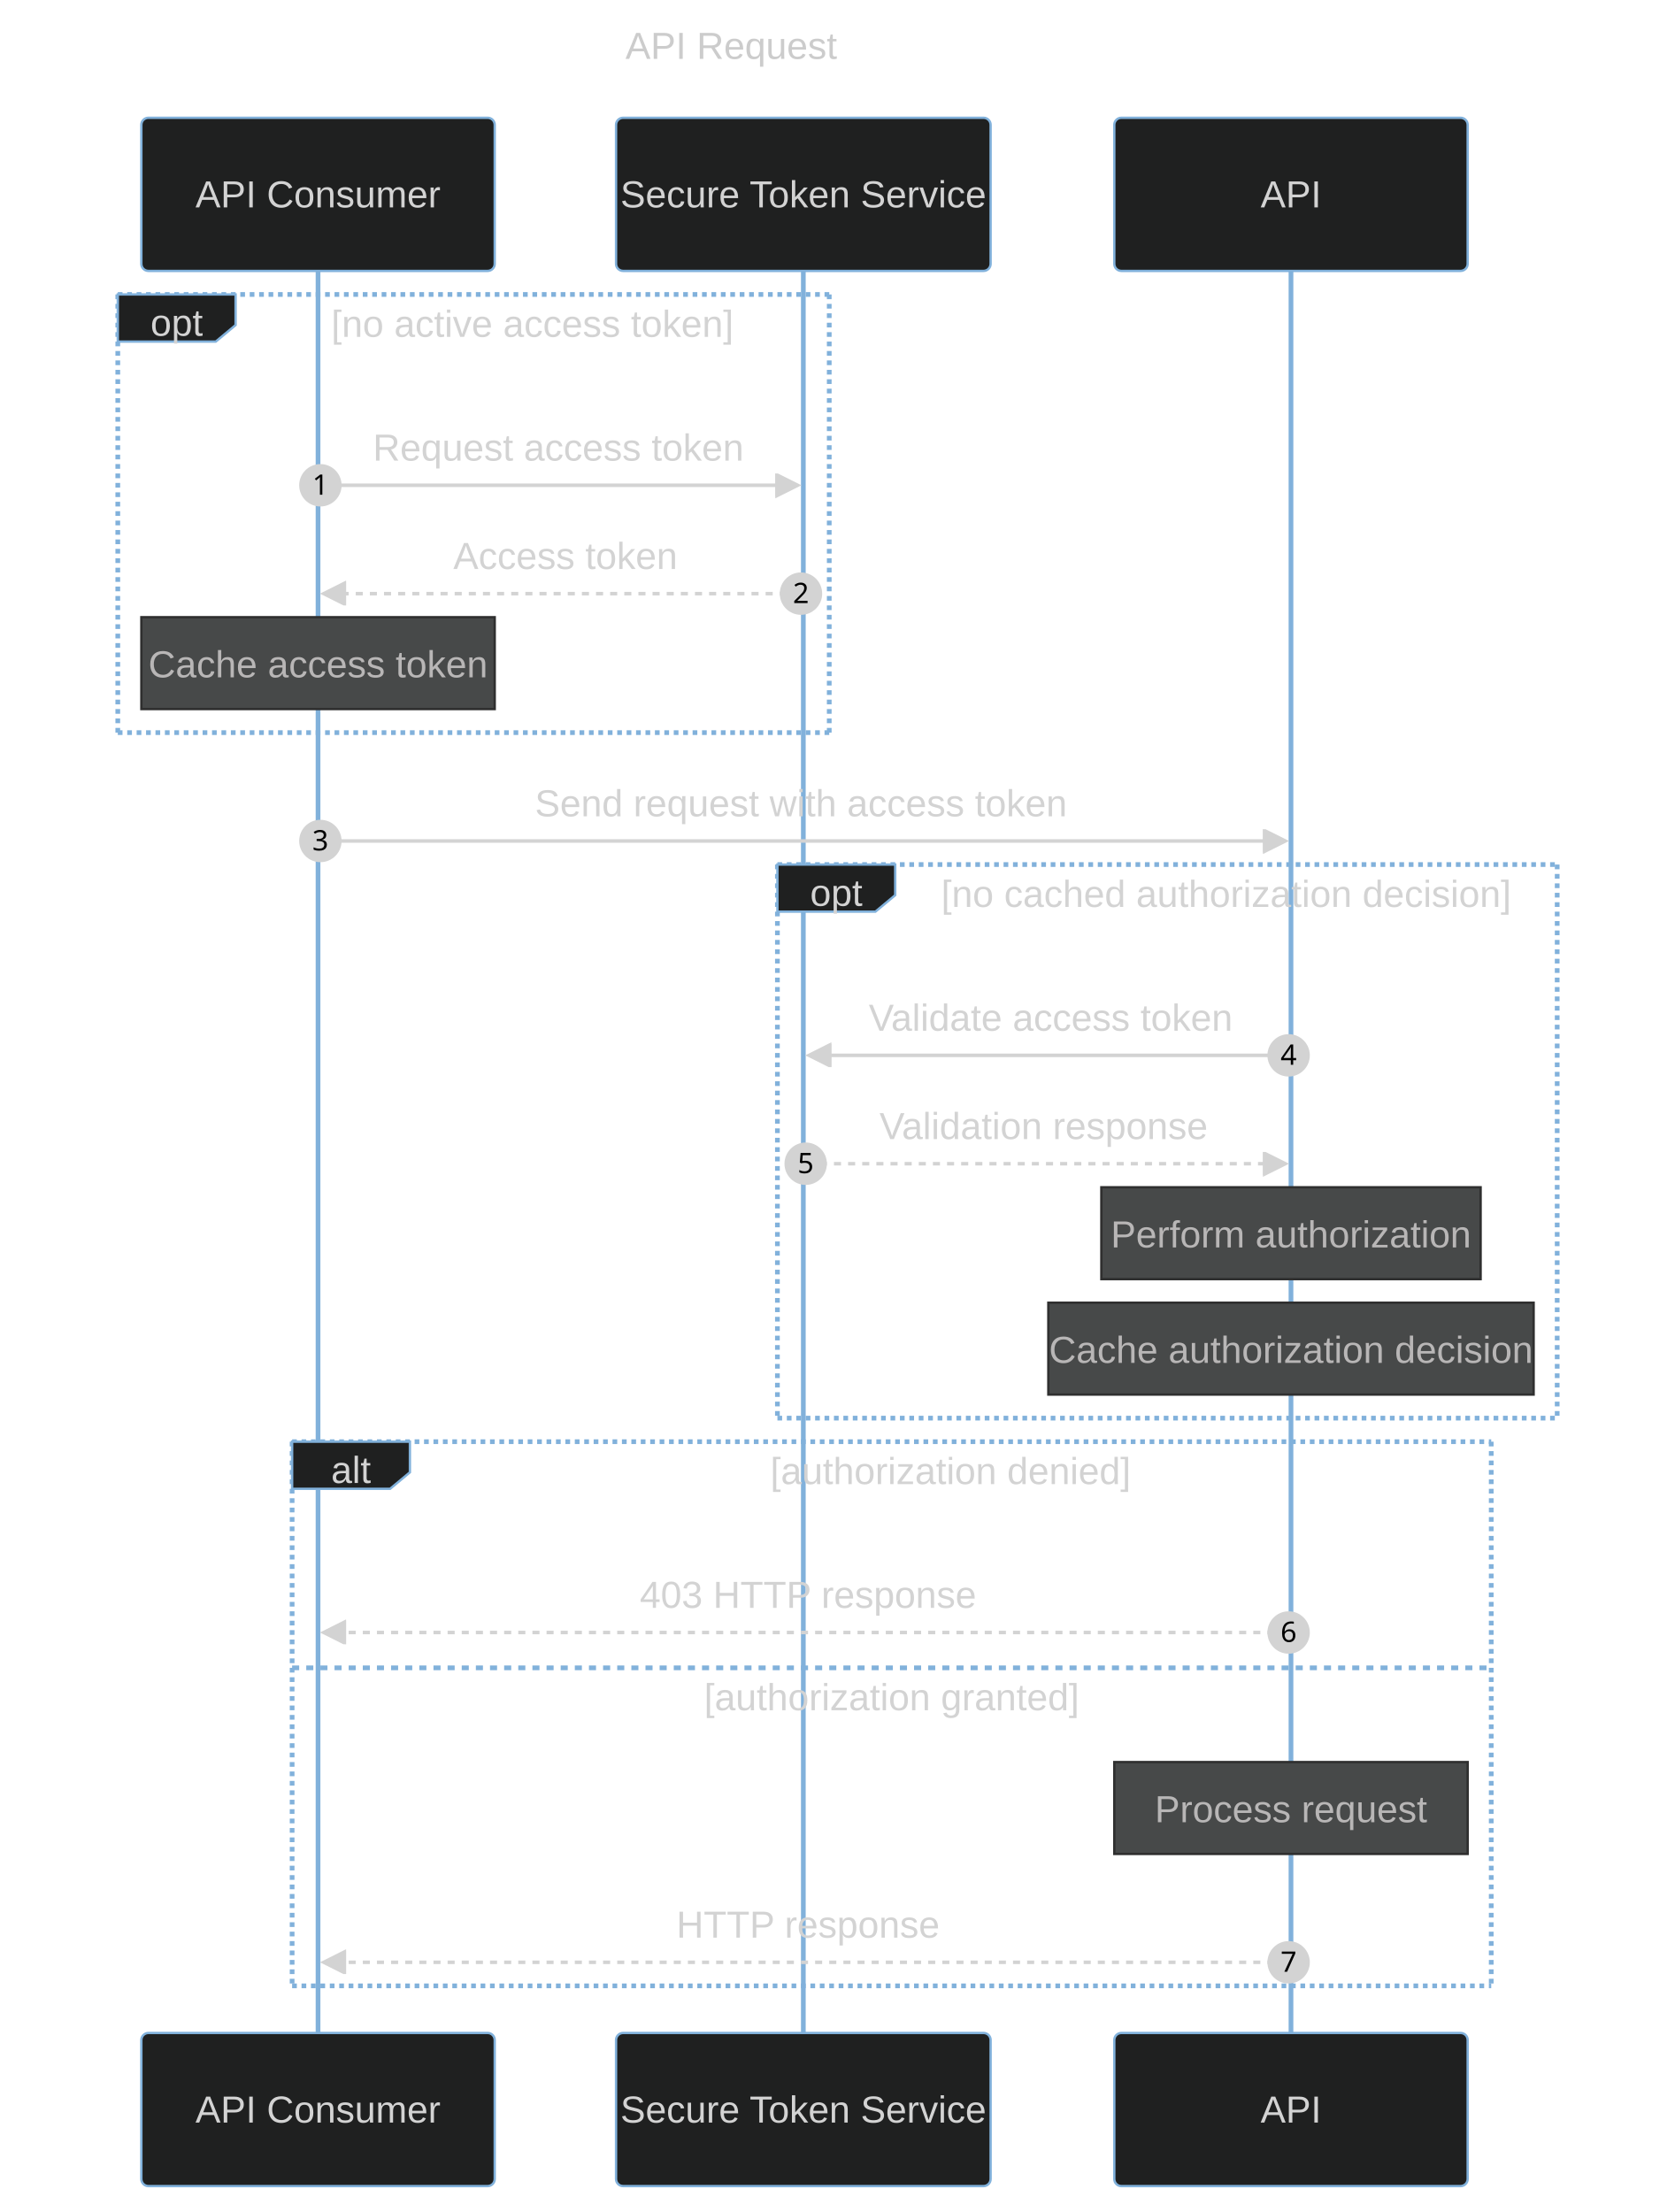
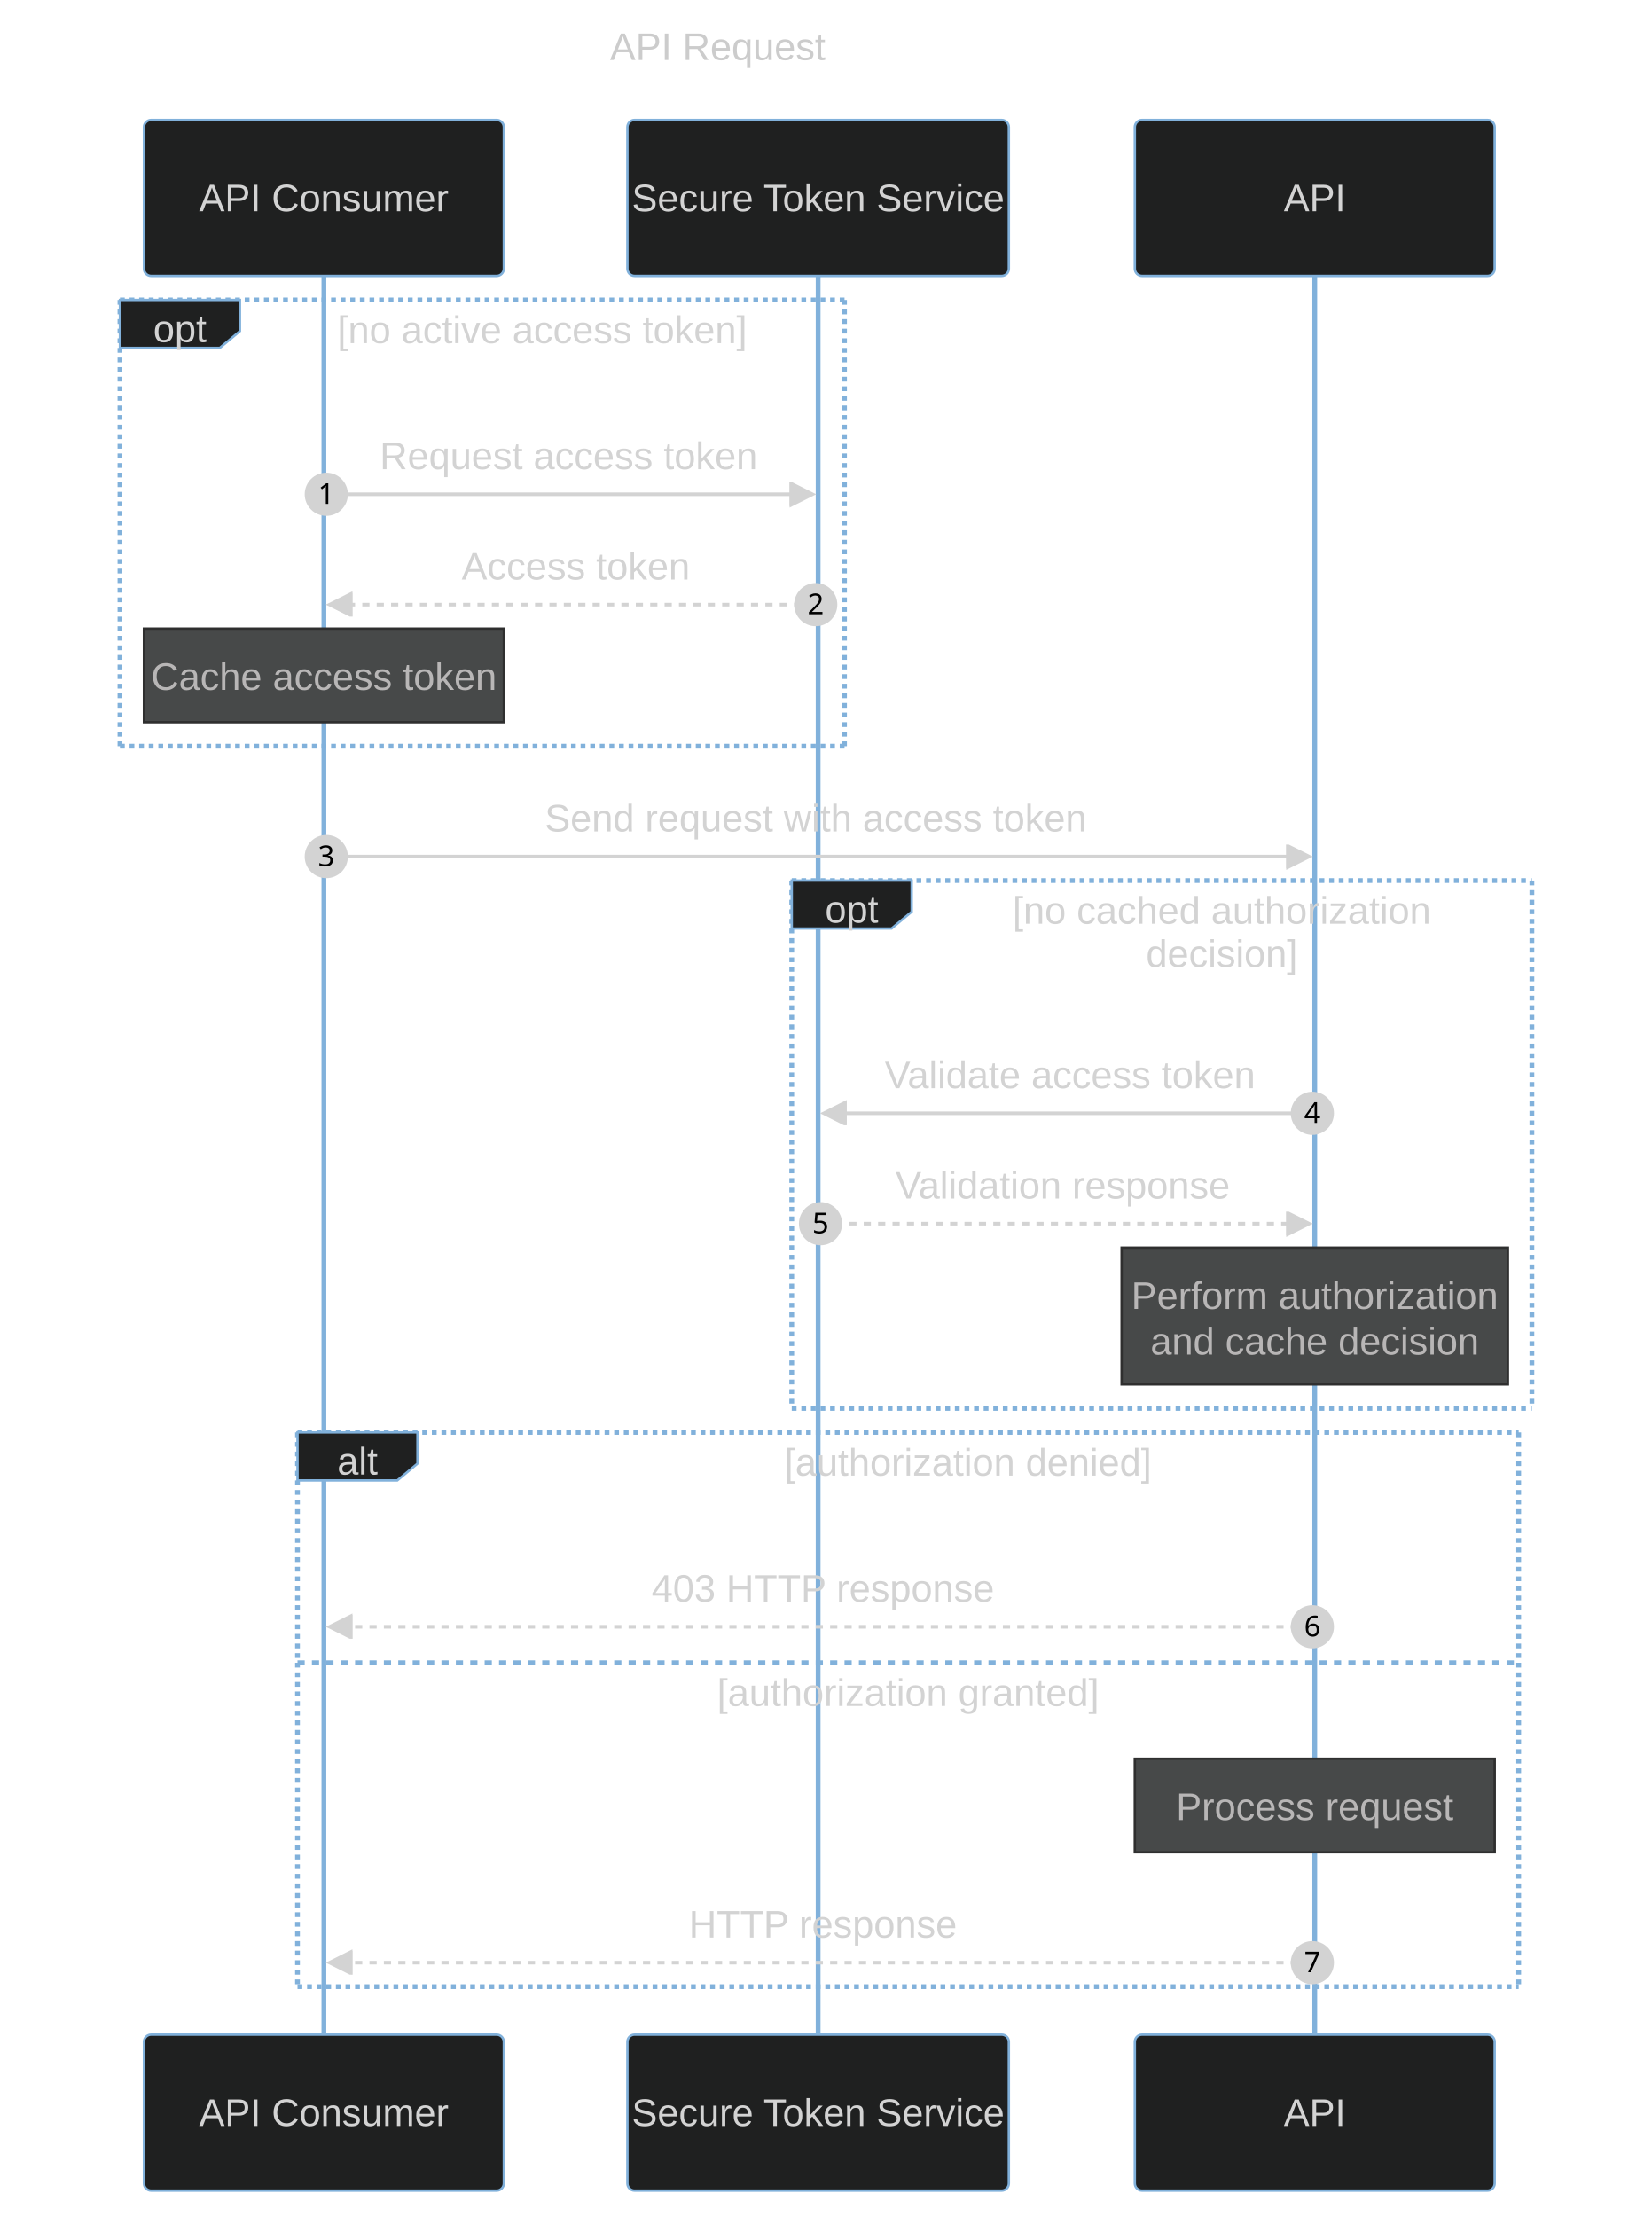
- <svg xmlns="http://www.w3.org/2000/svg" aria-roledescription="sequence" role="graphics-document document" viewBox="-60 -50 711 939" style="max-width: 711px; background-color: rgb(36, 36, 36);" width="100%" id="my-svg">
+ <svg xmlns="http://www.w3.org/2000/svg" aria-roledescription="sequence" role="graphics-document document" viewBox="-60 -50 688.5 924" style="max-width: 688.5px; background-color: rgb(36, 36, 36);" width="100%" id="my-svg">
  <g>
-     <rect class="actor" ry="3" rx="3" height="65" width="150" stroke="#666" fill="#eaeaea" y="813" x="413" />
-     <text style="text-anchor: middle; font-size: 16px; font-weight: 400;" class="actor" alignment-baseline="central" dominant-baseline="central" y="845.5" x="488">
+     <rect class="actor" ry="3" rx="3" height="65" width="150" stroke="#666" fill="#eaeaea" y="798" x="413" />
+     <text style="text-anchor: middle; font-size: 16px; font-weight: 400;" class="actor" alignment-baseline="central" dominant-baseline="central" y="830.5" x="488">
      <tspan dy="0" x="488">API</tspan>
    </text>
  </g>
  <g>
-     <rect class="actor" ry="3" rx="3" height="65" width="159" stroke="#666" fill="#eaeaea" y="813" x="201.5" />
-     <text style="text-anchor: middle; font-size: 16px; font-weight: 400;" class="actor" alignment-baseline="central" dominant-baseline="central" y="845.5" x="281">
+     <rect class="actor" ry="3" rx="3" height="65" width="159" stroke="#666" fill="#eaeaea" y="798" x="201.5" />
+     <text style="text-anchor: middle; font-size: 16px; font-weight: 400;" class="actor" alignment-baseline="central" dominant-baseline="central" y="830.5" x="281">
      <tspan dy="0" x="281">Secure Token Service</tspan>
    </text>
  </g>
  <g>
-     <rect class="actor" ry="3" rx="3" height="65" width="150" stroke="#666" fill="#eaeaea" y="813" x="0" />
-     <text style="text-anchor: middle; font-size: 16px; font-weight: 400;" class="actor" alignment-baseline="central" dominant-baseline="central" y="845.5" x="75">
+     <rect class="actor" ry="3" rx="3" height="65" width="150" stroke="#666" fill="#eaeaea" y="798" x="0" />
+     <text style="text-anchor: middle; font-size: 16px; font-weight: 400;" class="actor" alignment-baseline="central" dominant-baseline="central" y="830.5" x="75">
      <tspan dy="0" x="75">API Consumer</tspan>
    </text>
  </g>
  <g>
-     <line stroke="#999" stroke-width="0.5px" class="200" y2="813" x2="488" y1="5" x1="488" id="actor2" />
+     <line stroke="#999" stroke-width="0.5px" class="200" y2="798" x2="488" y1="5" x1="488" id="actor2" />
    <g id="root-2">
      <rect class="actor" ry="3" rx="3" height="65" width="150" stroke="#666" fill="#eaeaea" y="0" x="413" />
      <text style="text-anchor: middle; font-size: 16px; font-weight: 400;" class="actor" alignment-baseline="central" dominant-baseline="central" y="32.5" x="488">
        <tspan dy="0" x="488">API</tspan>
      </text>
    </g>
  </g>
  <g>
-     <line stroke="#999" stroke-width="0.5px" class="200" y2="813" x2="281" y1="5" x1="281" id="actor1" />
+     <line stroke="#999" stroke-width="0.5px" class="200" y2="798" x2="281" y1="5" x1="281" id="actor1" />
    <g id="root-1">
      <rect class="actor" ry="3" rx="3" height="65" width="159" stroke="#666" fill="#eaeaea" y="0" x="201.5" />
      <text style="text-anchor: middle; font-size: 16px; font-weight: 400;" class="actor" alignment-baseline="central" dominant-baseline="central" y="32.5" x="281">
        <tspan dy="0" x="281">Secure Token Service</tspan>
      </text>
    </g>
  </g>
  <g>
-     <line stroke="#999" stroke-width="0.5px" class="200" y2="813" x2="75" y1="5" x1="75" id="actor0" />
+     <line stroke="#999" stroke-width="0.5px" class="200" y2="798" x2="75" y1="5" x1="75" id="actor0" />
    <g id="root-0">
      <rect class="actor" ry="3" rx="3" height="65" width="150" stroke="#666" fill="#eaeaea" y="0" x="0" />
      <text style="text-anchor: middle; font-size: 16px; font-weight: 400;" class="actor" alignment-baseline="central" dominant-baseline="central" y="32.5" x="75">
        <tspan dy="0" x="75">API Consumer</tspan>
      </text>
    </g>
  </g>
  <style>#my-svg{font-family:"trebuchet ms",verdana,arial,sans-serif;font-size:16px;fill:#ccc;}#my-svg .error-icon{fill:#a44141;}#my-svg .error-text{fill:#ddd;stroke:#ddd;}#my-svg .edge-thickness-normal{stroke-width:2px;}#my-svg .edge-thickness-thick{stroke-width:3.5px;}#my-svg .edge-pattern-solid{stroke-dasharray:0;}#my-svg .edge-pattern-dashed{stroke-dasharray:3;}#my-svg .edge-pattern-dotted{stroke-dasharray:2;}#my-svg .marker{fill:lightgrey;stroke:lightgrey;}#my-svg .marker.cross{stroke:lightgrey;}#my-svg svg{font-family:"trebuchet ms",verdana,arial,sans-serif;font-size:16px;}#my-svg .actor{stroke:#81B1DB;fill:#1f2020;}#my-svg text.actor&gt;tspan{fill:lightgrey;stroke:none;}#my-svg .actor-line{stroke:lightgrey;}#my-svg .messageLine0{stroke-width:1.5;stroke-dasharray:none;stroke:lightgrey;}#my-svg .messageLine1{stroke-width:1.5;stroke-dasharray:2,2;stroke:lightgrey;}#my-svg #arrowhead path{fill:lightgrey;stroke:lightgrey;}#my-svg .sequenceNumber{fill:black;}#my-svg #sequencenumber{fill:lightgrey;}#my-svg #crosshead path{fill:lightgrey;stroke:lightgrey;}#my-svg .messageText{fill:lightgrey;stroke:none;}#my-svg .labelBox{stroke:#81B1DB;fill:#1f2020;}#my-svg .labelText,#my-svg .labelText&gt;tspan{fill:lightgrey;stroke:none;}#my-svg .loopText,#my-svg .loopText&gt;tspan{fill:lightgrey;stroke:none;}#my-svg .loopLine{stroke-width:2px;stroke-dasharray:2,2;stroke:#81B1DB;fill:#81B1DB;}#my-svg .note{stroke:hsl(180, 0%, 18.353%);fill:hsl(180, 1.587%, 28.353%);}#my-svg .noteText,#my-svg .noteText&gt;tspan{fill:rgb(183.848, 181.552, 181.552);stroke:none;}#my-svg .activation0{fill:hsl(180, 1.587%, 28.353%);stroke:#81B1DB;}#my-svg .activation1{fill:hsl(180, 1.587%, 28.353%);stroke:#81B1DB;}#my-svg .activation2{fill:hsl(180, 1.587%, 28.353%);stroke:#81B1DB;}#my-svg .actorPopupMenu{position:absolute;}#my-svg .actorPopupMenuPanel{position:absolute;fill:#1f2020;box-shadow:0px 8px 16px 0px rgba(0,0,0,0.2);filter:drop-shadow(3px 5px 2px rgb(0 0 0 / 0.4));}#my-svg .actor-man line{stroke:#81B1DB;fill:#1f2020;}#my-svg .actor-man circle,#my-svg line{stroke:#81B1DB;fill:#1f2020;stroke-width:2px;}#my-svg :root{--mermaid-font-family:"trebuchet ms",verdana,arial,sans-serif;}</style>
  <g />
  <defs>
    <symbol height="24" width="24" id="computer">
      <path d="M2 2v13h20v-13h-20zm18 11h-16v-9h16v9zm-10.228 6l.466-1h3.524l.467 1h-4.457zm14.228 3h-24l2-6h2.104l-1.33 4h18.45l-1.297-4h2.073l2 6zm-5-10h-14v-7h14v7z" transform="scale(.5)" />
    </symbol>
  </defs>
  <defs>
    <symbol clip-rule="evenodd" fill-rule="evenodd" id="database">
      <path d="M12.258.001l.256.004.255.005.253.008.251.01.249.012.247.015.246.016.242.019.241.02.239.023.236.024.233.027.231.028.229.031.225.032.223.034.22.036.217.038.214.04.211.041.208.043.205.045.201.046.198.048.194.05.191.051.187.053.183.054.18.056.175.057.172.059.168.06.163.061.16.063.155.064.15.066.074.033.073.033.071.034.07.034.069.035.068.035.067.035.066.035.064.036.064.036.062.036.06.036.06.037.058.037.058.037.055.038.055.038.053.038.052.038.051.039.05.039.048.039.047.039.045.04.044.04.043.04.041.04.04.041.039.041.037.041.036.041.034.041.033.042.032.042.03.042.029.042.027.042.026.043.024.043.023.043.021.043.02.043.018.044.017.043.015.044.013.044.012.044.011.045.009.044.007.045.006.045.004.045.002.045.001.045v17l-.001.045-.002.045-.004.045-.006.045-.007.045-.009.044-.011.045-.012.044-.013.044-.015.044-.017.043-.018.044-.02.043-.021.043-.023.043-.024.043-.026.043-.027.042-.029.042-.03.042-.032.042-.033.042-.034.041-.036.041-.037.041-.039.041-.04.041-.041.04-.043.04-.044.04-.045.04-.047.039-.048.039-.05.039-.051.039-.052.038-.053.038-.055.038-.055.038-.058.037-.058.037-.06.037-.06.036-.062.036-.064.036-.064.036-.066.035-.067.035-.068.035-.069.035-.07.034-.071.034-.073.033-.074.033-.15.066-.155.064-.16.063-.163.061-.168.06-.172.059-.175.057-.18.056-.183.054-.187.053-.191.051-.194.05-.198.048-.201.046-.205.045-.208.043-.211.041-.214.04-.217.038-.22.036-.223.034-.225.032-.229.031-.231.028-.233.027-.236.024-.239.023-.241.02-.242.019-.246.016-.247.015-.249.012-.251.01-.253.008-.255.005-.256.004-.258.001-.258-.001-.256-.004-.255-.005-.253-.008-.251-.01-.249-.012-.247-.015-.245-.016-.243-.019-.241-.02-.238-.023-.236-.024-.234-.027-.231-.028-.228-.031-.226-.032-.223-.034-.22-.036-.217-.038-.214-.04-.211-.041-.208-.043-.204-.045-.201-.046-.198-.048-.195-.05-.19-.051-.187-.053-.184-.054-.179-.056-.176-.057-.172-.059-.167-.06-.164-.061-.159-.063-.155-.064-.151-.066-.074-.033-.072-.033-.072-.034-.07-.034-.069-.035-.068-.035-.067-.035-.066-.035-.064-.036-.063-.036-.062-.036-.061-.036-.06-.037-.058-.037-.057-.037-.056-.038-.055-.038-.053-.038-.052-.038-.051-.039-.049-.039-.049-.039-.046-.039-.046-.04-.044-.04-.043-.04-.041-.04-.04-.041-.039-.041-.037-.041-.036-.041-.034-.041-.033-.042-.032-.042-.03-.042-.029-.042-.027-.042-.026-.043-.024-.043-.023-.043-.021-.043-.02-.043-.018-.044-.017-.043-.015-.044-.013-.044-.012-.044-.011-.045-.009-.044-.007-.045-.006-.045-.004-.045-.002-.045-.001-.045v-17l.001-.045.002-.045.004-.045.006-.045.007-.045.009-.044.011-.045.012-.044.013-.044.015-.044.017-.043.018-.044.02-.043.021-.043.023-.043.024-.043.026-.043.027-.042.029-.042.03-.042.032-.042.033-.042.034-.041.036-.041.037-.041.039-.041.04-.041.041-.04.043-.04.044-.04.046-.04.046-.039.049-.039.049-.039.051-.039.052-.038.053-.038.055-.038.056-.038.057-.037.058-.037.06-.037.061-.036.062-.036.063-.036.064-.036.066-.035.067-.035.068-.035.069-.035.07-.034.072-.034.072-.033.074-.033.151-.066.155-.064.159-.063.164-.061.167-.06.172-.059.176-.057.179-.056.184-.054.187-.053.19-.051.195-.05.198-.048.201-.046.204-.045.208-.043.211-.041.214-.04.217-.038.22-.036.223-.034.226-.032.228-.031.231-.028.234-.027.236-.024.238-.023.241-.02.243-.019.245-.016.247-.015.249-.012.251-.01.253-.008.255-.005.256-.004.258-.001.258.001zm-9.258 20.499v.01l.001.021.003.021.004.022.005.021.006.022.007.022.009.023.01.022.011.023.012.023.013.023.015.023.016.024.017.023.018.024.019.024.021.024.022.025.023.024.024.025.052.049.056.05.061.051.066.051.07.051.075.051.079.052.084.052.088.052.092.052.097.052.102.051.105.052.11.052.114.051.119.051.123.051.127.05.131.05.135.05.139.048.144.049.147.047.152.047.155.047.16.045.163.045.167.043.171.043.176.041.178.041.183.039.187.039.19.037.194.035.197.035.202.033.204.031.209.03.212.029.216.027.219.025.222.024.226.021.23.02.233.018.236.016.24.015.243.012.246.01.249.008.253.005.256.004.259.001.26-.001.257-.004.254-.005.25-.008.247-.011.244-.012.241-.014.237-.016.233-.018.231-.021.226-.021.224-.024.22-.026.216-.027.212-.028.21-.031.205-.031.202-.034.198-.034.194-.036.191-.037.187-.039.183-.04.179-.04.175-.042.172-.043.168-.044.163-.045.16-.046.155-.046.152-.047.148-.048.143-.049.139-.049.136-.05.131-.05.126-.05.123-.051.118-.052.114-.051.11-.052.106-.052.101-.052.096-.052.092-.052.088-.053.083-.051.079-.052.074-.052.07-.051.065-.051.06-.051.056-.05.051-.05.023-.024.023-.025.021-.024.02-.024.019-.024.018-.024.017-.024.015-.023.014-.024.013-.023.012-.023.01-.023.01-.022.008-.022.006-.022.006-.022.004-.022.004-.021.001-.021.001-.021v-4.127l-.077.055-.08.053-.083.054-.085.053-.087.052-.09.052-.093.051-.095.05-.097.05-.1.049-.102.049-.105.048-.106.047-.109.047-.111.046-.114.045-.115.045-.118.044-.12.043-.122.042-.124.042-.126.041-.128.04-.13.04-.132.038-.134.038-.135.037-.138.037-.139.035-.142.035-.143.034-.144.033-.147.032-.148.031-.15.03-.151.03-.153.029-.154.027-.156.027-.158.026-.159.025-.161.024-.162.023-.163.022-.165.021-.166.02-.167.019-.169.018-.169.017-.171.016-.173.015-.173.014-.175.013-.175.012-.177.011-.178.01-.179.008-.179.008-.181.006-.182.005-.182.004-.184.003-.184.002h-.37l-.184-.002-.184-.003-.182-.004-.182-.005-.181-.006-.179-.008-.179-.008-.178-.01-.176-.011-.176-.012-.175-.013-.173-.014-.172-.015-.171-.016-.17-.017-.169-.018-.167-.019-.166-.02-.165-.021-.163-.022-.162-.023-.161-.024-.159-.025-.157-.026-.156-.027-.155-.027-.153-.029-.151-.03-.15-.03-.148-.031-.146-.032-.145-.033-.143-.034-.141-.035-.14-.035-.137-.037-.136-.037-.134-.038-.132-.038-.13-.04-.128-.04-.126-.041-.124-.042-.122-.042-.12-.044-.117-.043-.116-.045-.113-.045-.112-.046-.109-.047-.106-.047-.105-.048-.102-.049-.1-.049-.097-.05-.095-.05-.093-.052-.09-.051-.087-.052-.085-.053-.083-.054-.08-.054-.077-.054v4.127zm0-5.654v.011l.001.021.003.021.004.021.005.022.006.022.007.022.009.022.01.022.011.023.012.023.013.023.015.024.016.023.017.024.018.024.019.024.021.024.022.024.023.025.024.024.052.05.056.05.061.05.066.051.07.051.075.052.079.051.084.052.088.052.092.052.097.052.102.052.105.052.11.051.114.051.119.052.123.05.127.051.131.05.135.049.139.049.144.048.147.048.152.047.155.046.16.045.163.045.167.044.171.042.176.042.178.04.183.04.187.038.19.037.194.036.197.034.202.033.204.032.209.03.212.028.216.027.219.025.222.024.226.022.23.02.233.018.236.016.24.014.243.012.246.01.249.008.253.006.256.003.259.001.26-.001.257-.003.254-.006.25-.008.247-.01.244-.012.241-.015.237-.016.233-.018.231-.02.226-.022.224-.024.22-.025.216-.027.212-.029.21-.03.205-.032.202-.033.198-.035.194-.036.191-.037.187-.039.183-.039.179-.041.175-.042.172-.043.168-.044.163-.045.16-.045.155-.047.152-.047.148-.048.143-.048.139-.05.136-.049.131-.05.126-.051.123-.051.118-.051.114-.052.11-.052.106-.052.101-.052.096-.052.092-.052.088-.052.083-.052.079-.052.074-.051.07-.052.065-.051.06-.05.056-.051.051-.049.023-.025.023-.024.021-.025.02-.024.019-.024.018-.024.017-.024.015-.023.014-.023.013-.024.012-.022.01-.023.01-.023.008-.022.006-.022.006-.022.004-.021.004-.022.001-.021.001-.021v-4.139l-.077.054-.08.054-.083.054-.085.052-.087.053-.09.051-.093.051-.095.051-.097.05-.1.049-.102.049-.105.048-.106.047-.109.047-.111.046-.114.045-.115.044-.118.044-.12.044-.122.042-.124.042-.126.041-.128.04-.13.039-.132.039-.134.038-.135.037-.138.036-.139.036-.142.035-.143.033-.144.033-.147.033-.148.031-.15.03-.151.03-.153.028-.154.028-.156.027-.158.026-.159.025-.161.024-.162.023-.163.022-.165.021-.166.02-.167.019-.169.018-.169.017-.171.016-.173.015-.173.014-.175.013-.175.012-.177.011-.178.009-.179.009-.179.007-.181.007-.182.005-.182.004-.184.003-.184.002h-.37l-.184-.002-.184-.003-.182-.004-.182-.005-.181-.007-.179-.007-.179-.009-.178-.009-.176-.011-.176-.012-.175-.013-.173-.014-.172-.015-.171-.016-.17-.017-.169-.018-.167-.019-.166-.02-.165-.021-.163-.022-.162-.023-.161-.024-.159-.025-.157-.026-.156-.027-.155-.028-.153-.028-.151-.03-.15-.03-.148-.031-.146-.033-.145-.033-.143-.033-.141-.035-.14-.036-.137-.036-.136-.037-.134-.038-.132-.039-.13-.039-.128-.04-.126-.041-.124-.042-.122-.043-.12-.043-.117-.044-.116-.044-.113-.046-.112-.046-.109-.046-.106-.047-.105-.048-.102-.049-.1-.049-.097-.05-.095-.051-.093-.051-.09-.051-.087-.053-.085-.052-.083-.054-.08-.054-.077-.054v4.139zm0-5.666v.011l.001.02.003.022.004.021.005.022.006.021.007.022.009.023.01.022.011.023.012.023.013.023.015.023.016.024.017.024.018.023.019.024.021.025.022.024.023.024.024.025.052.05.056.05.061.05.066.051.07.051.075.052.079.051.084.052.088.052.092.052.097.052.102.052.105.051.11.052.114.051.119.051.123.051.127.05.131.05.135.05.139.049.144.048.147.048.152.047.155.046.16.045.163.045.167.043.171.043.176.042.178.04.183.04.187.038.19.037.194.036.197.034.202.033.204.032.209.03.212.028.216.027.219.025.222.024.226.021.23.02.233.018.236.017.24.014.243.012.246.01.249.008.253.006.256.003.259.001.26-.001.257-.003.254-.006.25-.008.247-.01.244-.013.241-.014.237-.016.233-.018.231-.02.226-.022.224-.024.22-.025.216-.027.212-.029.21-.03.205-.032.202-.033.198-.035.194-.036.191-.037.187-.039.183-.039.179-.041.175-.042.172-.043.168-.044.163-.045.16-.045.155-.047.152-.047.148-.048.143-.049.139-.049.136-.049.131-.051.126-.05.123-.051.118-.052.114-.051.11-.052.106-.052.101-.052.096-.052.092-.052.088-.052.083-.052.079-.052.074-.052.07-.051.065-.051.06-.051.056-.05.051-.049.023-.025.023-.025.021-.024.02-.024.019-.024.018-.024.017-.024.015-.023.014-.024.013-.023.012-.023.01-.022.01-.023.008-.022.006-.022.006-.022.004-.022.004-.021.001-.021.001-.021v-4.153l-.077.054-.08.054-.083.053-.085.053-.087.053-.09.051-.093.051-.095.051-.097.05-.1.049-.102.048-.105.048-.106.048-.109.046-.111.046-.114.046-.115.044-.118.044-.12.043-.122.043-.124.042-.126.041-.128.04-.13.039-.132.039-.134.038-.135.037-.138.036-.139.036-.142.034-.143.034-.144.033-.147.032-.148.032-.15.03-.151.03-.153.028-.154.028-.156.027-.158.026-.159.024-.161.024-.162.023-.163.023-.165.021-.166.02-.167.019-.169.018-.169.017-.171.016-.173.015-.173.014-.175.013-.175.012-.177.01-.178.01-.179.009-.179.007-.181.006-.182.006-.182.004-.184.003-.184.001-.185.001-.185-.001-.184-.001-.184-.003-.182-.004-.182-.006-.181-.006-.179-.007-.179-.009-.178-.01-.176-.01-.176-.012-.175-.013-.173-.014-.172-.015-.171-.016-.17-.017-.169-.018-.167-.019-.166-.02-.165-.021-.163-.023-.162-.023-.161-.024-.159-.024-.157-.026-.156-.027-.155-.028-.153-.028-.151-.03-.15-.03-.148-.032-.146-.032-.145-.033-.143-.034-.141-.034-.14-.036-.137-.036-.136-.037-.134-.038-.132-.039-.13-.039-.128-.041-.126-.041-.124-.041-.122-.043-.12-.043-.117-.044-.116-.044-.113-.046-.112-.046-.109-.046-.106-.048-.105-.048-.102-.048-.1-.05-.097-.049-.095-.051-.093-.051-.09-.052-.087-.052-.085-.053-.083-.053-.08-.054-.077-.054v4.153zm8.74-8.179l-.257.004-.254.005-.25.008-.247.011-.244.012-.241.014-.237.016-.233.018-.231.021-.226.022-.224.023-.22.026-.216.027-.212.028-.21.031-.205.032-.202.033-.198.034-.194.036-.191.038-.187.038-.183.04-.179.041-.175.042-.172.043-.168.043-.163.045-.16.046-.155.046-.152.048-.148.048-.143.048-.139.049-.136.05-.131.05-.126.051-.123.051-.118.051-.114.052-.11.052-.106.052-.101.052-.096.052-.092.052-.088.052-.083.052-.079.052-.074.051-.07.052-.065.051-.06.05-.056.05-.051.05-.023.025-.023.024-.021.024-.02.025-.019.024-.018.024-.017.023-.015.024-.014.023-.013.023-.012.023-.01.023-.01.022-.008.022-.006.023-.006.021-.004.022-.004.021-.001.021-.001.021.001.021.001.021.004.021.004.022.006.021.006.023.008.022.01.022.01.023.012.023.013.023.014.023.015.024.017.023.018.024.019.024.02.025.021.024.023.024.023.025.051.05.056.05.06.05.065.051.07.052.074.051.079.052.083.052.088.052.092.052.096.052.101.052.106.052.11.052.114.052.118.051.123.051.126.051.131.05.136.05.139.049.143.048.148.048.152.048.155.046.16.046.163.045.168.043.172.043.175.042.179.041.183.04.187.038.191.038.194.036.198.034.202.033.205.032.21.031.212.028.216.027.22.026.224.023.226.022.231.021.233.018.237.016.241.014.244.012.247.011.25.008.254.005.257.004.26.001.26-.001.257-.004.254-.005.25-.008.247-.011.244-.012.241-.014.237-.016.233-.018.231-.021.226-.022.224-.023.22-.026.216-.027.212-.028.21-.031.205-.032.202-.033.198-.034.194-.036.191-.038.187-.038.183-.04.179-.041.175-.042.172-.043.168-.043.163-.045.16-.046.155-.046.152-.048.148-.048.143-.048.139-.049.136-.05.131-.05.126-.051.123-.051.118-.051.114-.052.11-.052.106-.052.101-.052.096-.052.092-.052.088-.052.083-.052.079-.052.074-.051.07-.052.065-.051.06-.05.056-.05.051-.05.023-.025.023-.024.021-.024.02-.025.019-.024.018-.024.017-.023.015-.024.014-.023.013-.023.012-.023.01-.023.01-.022.008-.022.006-.023.006-.021.004-.022.004-.021.001-.021.001-.021-.001-.021-.001-.021-.004-.021-.004-.022-.006-.021-.006-.023-.008-.022-.01-.022-.01-.023-.012-.023-.013-.023-.014-.023-.015-.024-.017-.023-.018-.024-.019-.024-.02-.025-.021-.024-.023-.024-.023-.025-.051-.05-.056-.05-.06-.05-.065-.051-.07-.052-.074-.051-.079-.052-.083-.052-.088-.052-.092-.052-.096-.052-.101-.052-.106-.052-.11-.052-.114-.052-.118-.051-.123-.051-.126-.051-.131-.05-.136-.05-.139-.049-.143-.048-.148-.048-.152-.048-.155-.046-.16-.046-.163-.045-.168-.043-.172-.043-.175-.042-.179-.041-.183-.04-.187-.038-.191-.038-.194-.036-.198-.034-.202-.033-.205-.032-.21-.031-.212-.028-.216-.027-.22-.026-.224-.023-.226-.022-.231-.021-.233-.018-.237-.016-.241-.014-.244-.012-.247-.011-.25-.008-.254-.005-.257-.004-.26-.001-.26.001z" transform="scale(.5)" />
    </symbol>
  </defs>
  <defs>
    <symbol height="24" width="24" id="clock">
      <path d="M12 2c5.514 0 10 4.486 10 10s-4.486 10-10 10-10-4.486-10-10 4.486-10 10-10zm0-2c-6.627 0-12 5.373-12 12s5.373 12 12 12 12-5.373 12-12-5.373-12-12-12zm5.848 12.459c.202.038.202.333.001.372-1.907.361-6.045 1.111-6.547 1.111-.719 0-1.301-.582-1.301-1.301 0-.512.77-5.447 1.125-7.445.034-.192.312-.181.343.014l.985 6.238 5.394 1.011z" transform="scale(.5)" />
    </symbol>
  </defs>
  <defs>
    <marker orient="auto" markerHeight="12" markerWidth="12" markerUnits="userSpaceOnUse" refY="5" refX="7.9" id="arrowhead">
      <path d="M 0 0 L 10 5 L 0 10 z" />
    </marker>
  </defs>
  <defs>
    <marker refY="4.5" refX="4" orient="auto" markerHeight="8" markerWidth="15" id="crosshead">
      <path style="stroke-dasharray: 0, 0;" d="M 1,2 L 6,7 M 6,2 L 1,7" stroke-width="1pt" stroke="#000000" fill="none" />
    </marker>
  </defs>
  <defs>
    <marker orient="auto" markerHeight="28" markerWidth="20" refY="7" refX="15.5" id="filled-head">
      <path d="M 18,7 L9,13 L14,7 L9,1 Z" />
    </marker>
  </defs>
  <defs>
    <marker orient="auto" markerHeight="40" markerWidth="60" refY="15" refX="15" id="sequencenumber">
      <circle r="6" cy="15" cx="15" />
    </marker>
  </defs>
  <g>
    <rect class="note" ry="0" rx="0" height="39" width="150" stroke="#666" fill="#EDF2AE" y="212" x="0" />
    <text style="font-size: 16px; font-weight: 400;" dy="1em" class="noteText" alignment-baseline="middle" dominant-baseline="middle" text-anchor="middle" y="217" x="75">
      <tspan x="75">Cache access token</tspan>
    </text>
  </g>
  <g>
    <line class="loopLine" y2="75" x2="292" y1="75" x1="-10" />
    <line class="loopLine" y2="261" x2="292" y1="75" x1="292" />
    <line class="loopLine" y2="261" x2="292" y1="261" x1="-10" />
    <line class="loopLine" y2="261" x2="-10" y1="75" x1="-10" />
    <polygon class="labelBox" points="-10,75 40,75 40,88 31.6,95 -10,95" />
    <text style="font-size: 16px; font-weight: 400;" class="labelText" alignment-baseline="middle" dominant-baseline="middle" text-anchor="middle" y="88" x="15">opt</text>
    <text style="font-size: 16px; font-weight: 400;" class="loopText" text-anchor="middle" y="93" x="166">
      <tspan x="166">[no active access token]</tspan>
    </text>
  </g>
  <g>
-     <rect class="note" ry="0" rx="0" height="39" width="161" stroke="#666" fill="#EDF2AE" y="454" x="407.5" />
-     <text style="font-size: 16px; font-weight: 400;" dy="1em" class="noteText" alignment-baseline="middle" dominant-baseline="middle" text-anchor="middle" y="459" x="488">
+     <rect class="note" ry="0" rx="0" height="57" width="161" stroke="#666" fill="#EDF2AE" y="470" x="407.5" />
+     <text style="font-size: 16px; font-weight: 400;" dy="1em" class="noteText" alignment-baseline="middle" dominant-baseline="middle" text-anchor="middle" y="475" x="488">
      <tspan x="488">Perform authorization</tspan>
+     </text>
+     <text style="font-size: 16px; font-weight: 400;" dy="1em" class="noteText" alignment-baseline="middle" dominant-baseline="middle" text-anchor="middle" y="494" x="488">
+       <tspan x="488">and cache decision</tspan>
    </text>
  </g>
  <g>
-     <rect class="note" ry="0" rx="0" height="39" width="206" stroke="#666" fill="#EDF2AE" y="503" x="385" />
-     <text style="font-size: 16px; font-weight: 400;" dy="1em" class="noteText" alignment-baseline="middle" dominant-baseline="middle" text-anchor="middle" y="508" x="488">
-       <tspan x="488">Cache authorization decision</tspan>
+     <line class="loopLine" y2="317" x2="578.5" y1="317" x1="270" />
+     <line class="loopLine" y2="537" x2="578.5" y1="317" x1="578.5" />
+     <line class="loopLine" y2="537" x2="578.5" y1="537" x1="270" />
+     <line class="loopLine" y2="537" x2="270" y1="317" x1="270" />
+     <polygon class="labelBox" points="270,317 320,317 320,330 311.6,337 270,337" />
+     <text style="font-size: 16px; font-weight: 400;" class="labelText" alignment-baseline="middle" dominant-baseline="middle" text-anchor="middle" y="330" x="295">opt</text>
+     <text style="font-size: 16px; font-weight: 400;" class="loopText" text-anchor="middle" y="335" x="449.25">
+       <tspan x="449.25">[no cached authorization</tspan>
+     </text>
+     <text style="font-size: 16px; font-weight: 400;" class="loopText" text-anchor="middle" y="353" x="449.25">
+       <tspan x="449.25">decision]</tspan>
    </text>
  </g>
  <g>
-     <line class="loopLine" y2="317" x2="601" y1="317" x1="270" />
-     <line class="loopLine" y2="552" x2="601" y1="317" x1="601" />
-     <line class="loopLine" y2="552" x2="601" y1="552" x1="270" />
-     <line class="loopLine" y2="552" x2="270" y1="317" x1="270" />
-     <polygon class="labelBox" points="270,317 320,317 320,330 311.6,337 270,337" />
-     <text style="font-size: 16px; font-weight: 400;" class="labelText" alignment-baseline="middle" dominant-baseline="middle" text-anchor="middle" y="330" x="295">opt</text>
-     <text style="font-size: 16px; font-weight: 400;" class="loopText" text-anchor="middle" y="335" x="460.5">
-       <tspan x="460.5">[no cached authorization decision]</tspan>
-     </text>
-   </g>
-   <g>
-     <rect class="note" ry="0" rx="0" height="39" width="150" stroke="#666" fill="#EDF2AE" y="698" x="413" />
-     <text style="font-size: 16px; font-weight: 400;" dy="1em" class="noteText" alignment-baseline="middle" dominant-baseline="middle" text-anchor="middle" y="703" x="488">
+     <rect class="note" ry="0" rx="0" height="39" width="150" stroke="#666" fill="#EDF2AE" y="683" x="413" />
+     <text style="font-size: 16px; font-weight: 400;" dy="1em" class="noteText" alignment-baseline="middle" dominant-baseline="middle" text-anchor="middle" y="688" x="488">
      <tspan x="488">Process request</tspan>
    </text>
  </g>
  <g>
-     <line class="loopLine" y2="562" x2="573" y1="562" x1="64" />
-     <line class="loopLine" y2="793" x2="573" y1="562" x1="573" />
-     <line class="loopLine" y2="793" x2="573" y1="793" x1="64" />
-     <line class="loopLine" y2="793" x2="64" y1="562" x1="64" />
-     <line style="stroke-dasharray: 3, 3;" class="loopLine" y2="658" x2="573" y1="658" x1="64" />
-     <polygon class="labelBox" points="64,562 114,562 114,575 105.6,582 64,582" />
-     <text style="font-size: 16px; font-weight: 400;" class="labelText" alignment-baseline="middle" dominant-baseline="middle" text-anchor="middle" y="575" x="89">alt</text>
-     <text style="font-size: 16px; font-weight: 400;" class="loopText" text-anchor="middle" y="580" x="343.5">
+     <line class="loopLine" y2="547" x2="573" y1="547" x1="64" />
+     <line class="loopLine" y2="778" x2="573" y1="547" x1="573" />
+     <line class="loopLine" y2="778" x2="573" y1="778" x1="64" />
+     <line class="loopLine" y2="778" x2="64" y1="547" x1="64" />
+     <line style="stroke-dasharray: 3, 3;" class="loopLine" y2="643" x2="573" y1="643" x1="64" />
+     <polygon class="labelBox" points="64,547 114,547 114,560 105.6,567 64,567" />
+     <text style="font-size: 16px; font-weight: 400;" class="labelText" alignment-baseline="middle" dominant-baseline="middle" text-anchor="middle" y="560" x="89">alt</text>
+     <text style="font-size: 16px; font-weight: 400;" class="loopText" text-anchor="middle" y="565" x="343.5">
      <tspan x="343.5">[authorization denied]</tspan>
    </text>
-     <text style="font-size: 16px; font-weight: 400;" class="loopText" text-anchor="middle" y="676" x="318.5">[authorization granted]</text>
+     <text style="font-size: 16px; font-weight: 400;" class="loopText" text-anchor="middle" y="661" x="318.5">[authorization granted]</text>
  </g>
  <text style="font-size: 16px; font-weight: 400;" dy="1em" class="messageText" alignment-baseline="middle" dominant-baseline="middle" text-anchor="middle" y="125" x="177">Request access token</text>
  <line style="fill: none;" marker-start="url(#sequencenumber)" marker-end="url(#arrowhead)" stroke="none" stroke-width="2" class="messageLine0" y2="156" x2="277" y1="156" x1="76" />
  <text class="sequenceNumber" text-anchor="middle" font-size="12px" font-family="sans-serif" y="160" x="76">1</text>
  <text style="font-size: 16px; font-weight: 400;" dy="1em" class="messageText" alignment-baseline="middle" dominant-baseline="middle" text-anchor="middle" y="171" x="180">Access token</text>
  <line style="stroke-dasharray: 3, 3; fill: none;" marker-start="url(#sequencenumber)" marker-end="url(#arrowhead)" stroke="none" stroke-width="2" class="messageLine1" y2="202" x2="79" y1="202" x1="280" />
  <text class="sequenceNumber" text-anchor="middle" font-size="12px" font-family="sans-serif" y="206" x="280">2</text>
  <text style="font-size: 16px; font-weight: 400;" dy="1em" class="messageText" alignment-baseline="middle" dominant-baseline="middle" text-anchor="middle" y="276" x="280">Send request with access token</text>
  <line style="fill: none;" marker-start="url(#sequencenumber)" marker-end="url(#arrowhead)" stroke="none" stroke-width="2" class="messageLine0" y2="307" x2="484" y1="307" x1="76" />
  <text class="sequenceNumber" text-anchor="middle" font-size="12px" font-family="sans-serif" y="311" x="76">3</text>
-   <text style="font-size: 16px; font-weight: 400;" dy="1em" class="messageText" alignment-baseline="middle" dominant-baseline="middle" text-anchor="middle" y="367" x="386">Validate access token</text>
-   <line style="fill: none;" marker-start="url(#sequencenumber)" marker-end="url(#arrowhead)" stroke="none" stroke-width="2" class="messageLine0" y2="398" x2="285" y1="398" x1="487" />
-   <text class="sequenceNumber" text-anchor="middle" font-size="12px" font-family="sans-serif" y="402" x="487">4</text>
-   <text style="font-size: 16px; font-weight: 400;" dy="1em" class="messageText" alignment-baseline="middle" dominant-baseline="middle" text-anchor="middle" y="413" x="383">Validation response</text>
-   <line style="stroke-dasharray: 3, 3; fill: none;" marker-start="url(#sequencenumber)" marker-end="url(#arrowhead)" stroke="none" stroke-width="2" class="messageLine1" y2="444" x2="484" y1="444" x1="282" />
-   <text class="sequenceNumber" text-anchor="middle" font-size="12px" font-family="sans-serif" y="448" x="282">5</text>
-   <text style="font-size: 16px; font-weight: 400;" dy="1em" class="messageText" alignment-baseline="middle" dominant-baseline="middle" text-anchor="middle" y="612" x="283">403 HTTP response</text>
-   <line style="stroke-dasharray: 3, 3; fill: none;" marker-start="url(#sequencenumber)" marker-end="url(#arrowhead)" stroke="none" stroke-width="2" class="messageLine1" y2="643" x2="79" y1="643" x1="487" />
-   <text class="sequenceNumber" text-anchor="middle" font-size="12px" font-family="sans-serif" y="647" x="487">6</text>
-   <text style="font-size: 16px; font-weight: 400;" dy="1em" class="messageText" alignment-baseline="middle" dominant-baseline="middle" text-anchor="middle" y="752" x="283">HTTP response</text>
-   <line style="stroke-dasharray: 3, 3; fill: none;" marker-start="url(#sequencenumber)" marker-end="url(#arrowhead)" stroke="none" stroke-width="2" class="messageLine1" y2="783" x2="79" y1="783" x1="487" />
-   <text class="sequenceNumber" text-anchor="middle" font-size="12px" font-family="sans-serif" y="787" x="487">7</text>
-   <text y="-25" x="205.5">API Request</text>
+   <text style="font-size: 16px; font-weight: 400;" dy="1em" class="messageText" alignment-baseline="middle" dominant-baseline="middle" text-anchor="middle" y="383" x="386">Validate access token</text>
+   <line style="fill: none;" marker-start="url(#sequencenumber)" marker-end="url(#arrowhead)" stroke="none" stroke-width="2" class="messageLine0" y2="414" x2="285" y1="414" x1="487" />
+   <text class="sequenceNumber" text-anchor="middle" font-size="12px" font-family="sans-serif" y="418" x="487">4</text>
+   <text style="font-size: 16px; font-weight: 400;" dy="1em" class="messageText" alignment-baseline="middle" dominant-baseline="middle" text-anchor="middle" y="429" x="383">Validation response</text>
+   <line style="stroke-dasharray: 3, 3; fill: none;" marker-start="url(#sequencenumber)" marker-end="url(#arrowhead)" stroke="none" stroke-width="2" class="messageLine1" y2="460" x2="484" y1="460" x1="282" />
+   <text class="sequenceNumber" text-anchor="middle" font-size="12px" font-family="sans-serif" y="464" x="282">5</text>
+   <text style="font-size: 16px; font-weight: 400;" dy="1em" class="messageText" alignment-baseline="middle" dominant-baseline="middle" text-anchor="middle" y="597" x="283">403 HTTP response</text>
+   <line style="stroke-dasharray: 3, 3; fill: none;" marker-start="url(#sequencenumber)" marker-end="url(#arrowhead)" stroke="none" stroke-width="2" class="messageLine1" y2="628" x2="79" y1="628" x1="487" />
+   <text class="sequenceNumber" text-anchor="middle" font-size="12px" font-family="sans-serif" y="632" x="487">6</text>
+   <text style="font-size: 16px; font-weight: 400;" dy="1em" class="messageText" alignment-baseline="middle" dominant-baseline="middle" text-anchor="middle" y="737" x="283">HTTP response</text>
+   <line style="stroke-dasharray: 3, 3; fill: none;" marker-start="url(#sequencenumber)" marker-end="url(#arrowhead)" stroke="none" stroke-width="2" class="messageLine1" y2="768" x2="79" y1="768" x1="487" />
+   <text class="sequenceNumber" text-anchor="middle" font-size="12px" font-family="sans-serif" y="772" x="487">7</text>
+   <text y="-25" x="194.25">API Request</text>
</svg>
